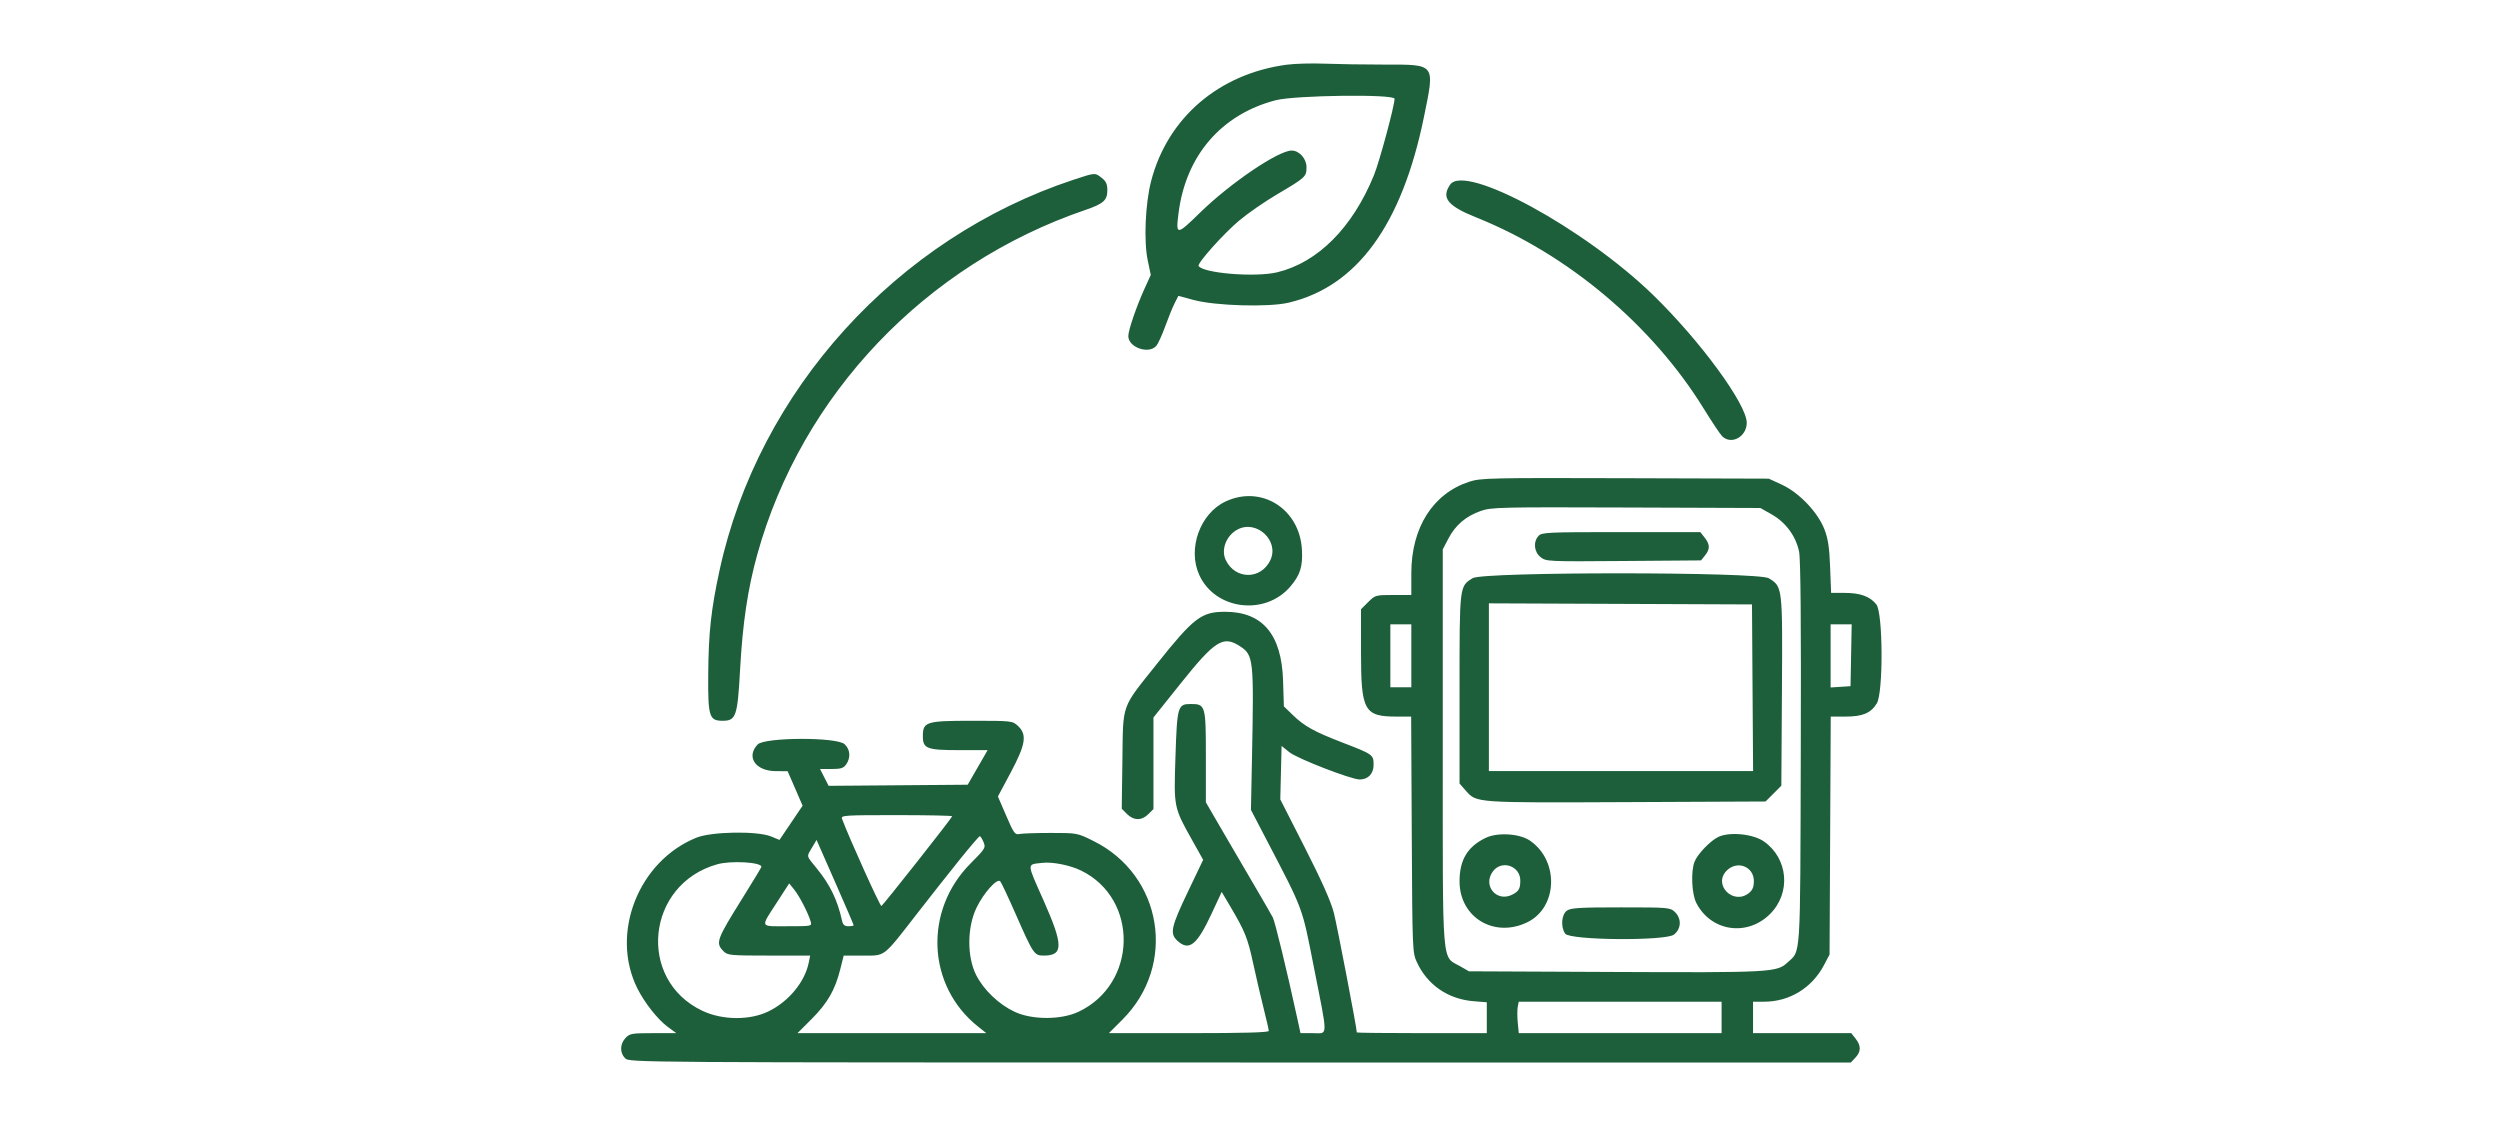
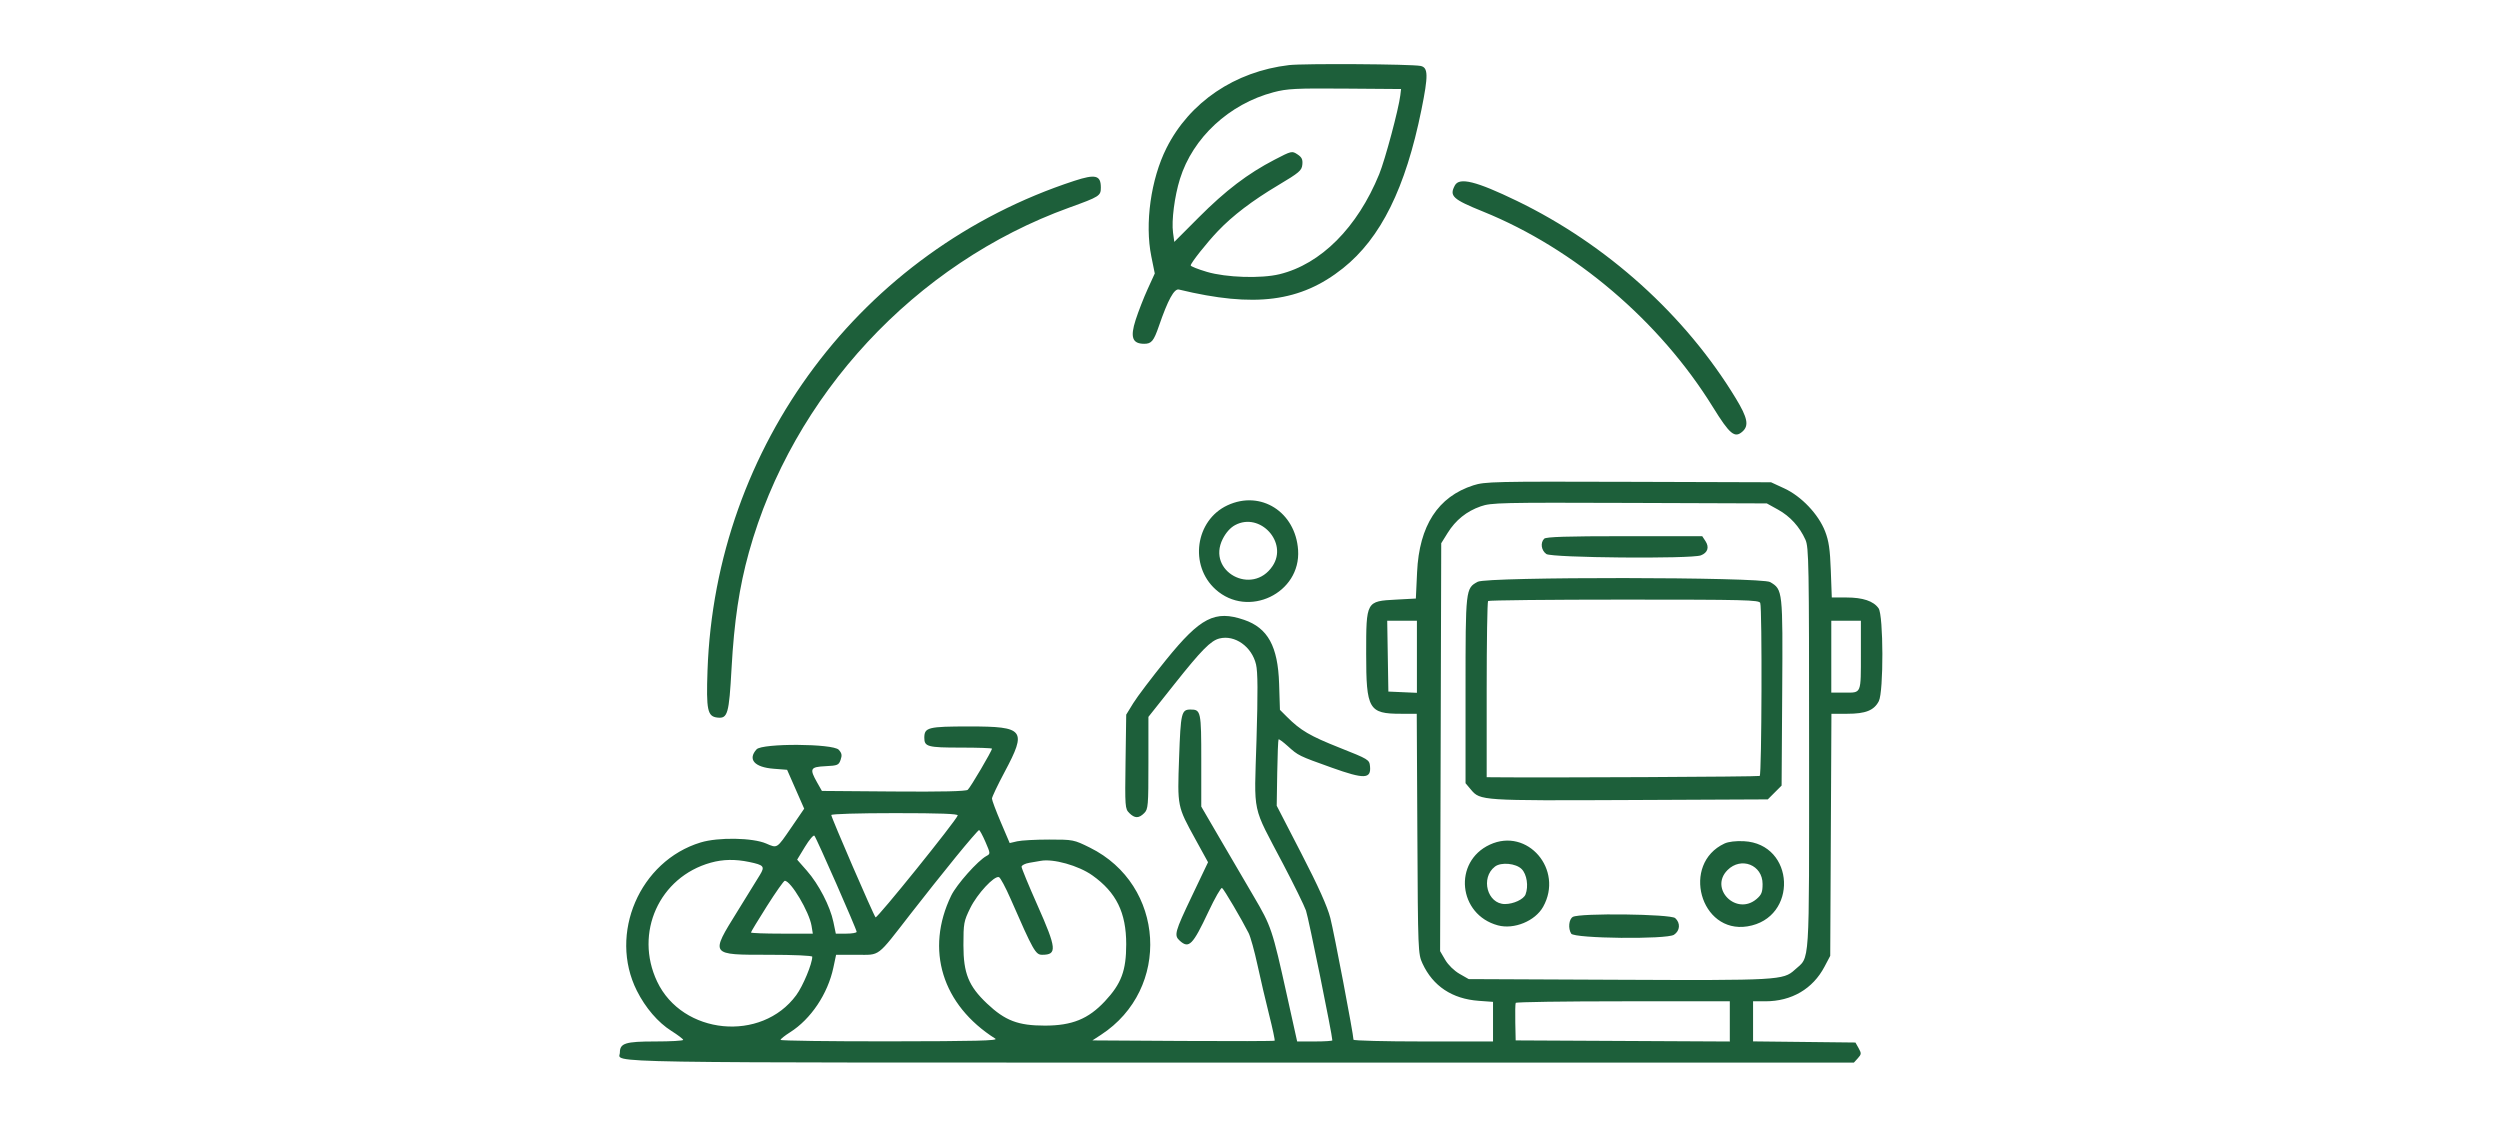
- <svg xmlns="http://www.w3.org/2000/svg" width="1000" height="450" viewBox="42.8 1.2 1192.5 536.6">
-   <path d="M 656.500 32.059 C 624.165 36.421, 599.745 57.380, 591.903 87.500 C 589.105 98.245, 588.331 116.212, 590.270 125.413 L 591.727 132.326 588.729 138.913 C 584.902 147.323, 581 158.725, 581 161.501 C 581 166.850, 590.620 170.287, 594.278 166.245 C 595.151 165.280, 597.076 161.118, 598.556 156.995 C 600.035 152.873, 602.062 147.885, 603.061 145.911 L 604.876 142.323 612.188 144.283 C 622.637 147.084, 647.886 147.806, 657.400 145.577 C 690.046 137.925, 711.476 108.549, 722.017 57 C 727.267 31.327, 727.774 32.002, 703.250 31.995 C 693.487 31.993, 680.550 31.794, 674.500 31.553 C 668.450 31.312, 660.350 31.539, 656.500 32.059 M 651.216 49.019 C 625.338 55.799, 608.462 75.404, 604.976 102.737 C 603.586 113.631, 603.955 113.624, 615.316 102.530 C 629.666 88.517, 652.575 73, 658.913 73 C 662.544 73, 666 76.860, 666 80.918 C 666 85.479, 665.597 85.851, 651.930 93.905 C 646.117 97.331, 638.028 102.927, 633.954 106.341 C 626.472 112.613, 613.767 126.814, 614.531 128.051 C 616.692 131.547, 641.660 133.564, 652 131.078 C 671.385 126.417, 687.956 109.796, 698.168 84.772 C 700.815 78.286, 708 51.634, 708 48.303 C 708 45.995, 660.467 46.595, 651.216 49.019 M 555 86.881 C 470.527 114.751, 404.600 187.480, 386.012 273.306 C 381.950 292.063, 380.765 303.021, 380.624 323.133 C 380.484 343.013, 381.107 345, 387.481 345 C 393.889 345, 394.597 342.923, 395.827 320.500 C 397.041 298.366, 399.483 282.027, 404.022 265.670 C 425.176 189.434, 484.258 127.365, 560.419 101.366 C 569.173 98.378, 571 96.746, 571 91.918 C 571 89.033, 570.380 87.657, 568.365 86.073 C 565.092 83.498, 565.291 83.486, 555 86.881 M 734.557 89.223 C 730.151 95.512, 733.233 99.399, 747 104.916 C 790.643 122.404, 830.876 156.228, 855.500 196.134 C 859.350 202.373, 863.288 208.270, 864.250 209.239 C 868.570 213.587, 876 209.547, 876 202.851 C 876 194.044, 853.798 163.737, 831.371 141.929 C 798.656 110.117, 741.656 79.086, 734.557 89.223 M 743.751 230.931 C 726.342 236.538, 716 252.814, 716 274.605 L 716 285 707.400 285 C 698.953 285, 698.740 285.060, 695.400 288.400 L 692 291.800 692.004 312.650 C 692.009 340.202, 693.567 343, 708.911 343 L 715.922 343 716.211 399.250 C 716.495 454.478, 716.539 455.585, 718.661 460.176 C 723.673 471.021, 733.536 477.792, 745.750 478.772 L 752 479.274 752 486.637 L 752 494 721 494 C 703.950 494, 690 493.849, 690 493.663 C 690 491.608, 680.576 442.516, 679.042 436.580 C 677.648 431.186, 673.250 421.303, 665.248 405.580 L 653.500 382.500 653.807 369.749 L 654.114 356.998 657.849 359.999 C 661.657 363.059, 687.301 373, 691.387 373 C 695.377 373, 698 370.250, 698 366.066 C 698 361.196, 697.789 361.043, 683.487 355.519 C 669.496 350.116, 665.021 347.635, 659.355 342.144 L 655.209 338.127 654.821 325.813 C 654.125 303.754, 645.010 292.978, 627.072 293.010 C 615.840 293.029, 612.203 295.821, 594.565 317.957 C 577.436 339.453, 578.557 336.321, 578.184 363.729 L 577.867 386.958 580.388 389.479 C 583.581 392.672, 587.394 392.697, 590.545 389.545 L 593 387.091 593 365.259 L 593 343.428 605.750 327.475 C 622.435 306.600, 626.259 304.192, 634.333 309.483 C 640.729 313.673, 640.938 315.625, 640 362.500 L 639.500 387.500 646.274 400.500 C 664.943 436.327, 663.676 432.931, 669.632 463.118 C 676.326 497.044, 676.381 494, 669.068 494 L 663.136 494 661.449 486.250 C 656.537 463.701, 650.984 440.831, 649.926 438.801 C 649.266 437.536, 645.689 431.325, 641.976 425 C 638.264 418.675, 631.350 406.842, 626.613 398.704 L 618 383.908 618 362.109 C 618 337.647, 617.815 337, 610.826 337 C 604.579 337, 604.286 337.998, 603.499 362 C 602.694 386.561, 602.606 386.132, 611.719 402.410 L 616.708 411.321 609.354 426.707 C 601.413 443.321, 600.730 446.458, 604.314 449.826 C 609.904 455.077, 613.680 452.136, 620.697 437.068 L 625.555 426.635 629.651 433.568 C 636.684 445.471, 637.957 448.641, 640.567 460.740 C 641.962 467.208, 644.205 476.857, 645.552 482.181 C 646.898 487.506, 648 492.343, 648 492.931 C 648 493.671, 636.259 494, 609.870 494 L 571.741 494 578.220 487.521 C 604.317 461.424, 597.351 418.645, 564.346 402.324 C 556.624 398.506, 556.594 398.500, 544.056 398.500 C 537.150 398.500, 530.427 398.725, 529.116 399 C 526.938 399.457, 526.391 398.707, 522.770 390.305 L 518.807 381.110 524.904 369.681 C 532.075 356.236, 532.799 351.572, 528.354 347.452 C 525.735 345.025, 525.512 345, 506.354 345 C 484.529 345, 483 345.481, 483 352.345 C 483 358.284, 484.860 359, 500.280 359 L 513.902 359 509.148 367.250 L 504.394 375.500 471.224 375.763 L 438.054 376.027 436.007 372.013 L 433.959 368 439.423 368 C 443.935 368, 445.158 367.613, 446.443 365.777 C 448.673 362.595, 448.365 358.691, 445.686 356.174 C 441.993 352.705, 407.455 352.822, 404.174 356.314 C 398.575 362.274, 403.174 368.983, 412.885 369.023 L 418.500 369.046 422.070 377.273 L 425.639 385.500 420.127 393.665 L 414.616 401.830 410.558 400.165 C 404.003 397.475, 382.230 397.837, 375 400.755 C 347.363 411.911, 333.804 446.346, 346.749 472.500 C 350.188 479.449, 356.492 487.454, 361.324 491.007 L 365.394 494 354.371 494 C 344.142 494, 343.192 494.167, 341.174 496.314 C 338.457 499.207, 338.382 503.382, 341 506 C 342.991 507.991, 344.333 508, 634.326 508 L 925.651 508 927.826 505.686 C 930.553 502.782, 930.585 500.013, 927.927 496.635 L 925.855 494 902.427 494 L 879 494 879 486.500 L 879 479 884.318 479 C 896.355 479, 907.086 472.448, 912.805 461.608 L 915.500 456.500 915.782 399.750 L 916.063 343 923.081 343 C 931.272 343, 935.211 341.341, 938.040 336.701 C 941.174 331.563, 941.006 293.548, 937.832 289.514 C 934.824 285.690, 930.172 284, 922.653 284 L 916.241 284 915.771 271.750 C 915.407 262.262, 914.794 258.188, 913.054 253.683 C 909.909 245.543, 901.005 236.199, 892.773 232.397 L 886.500 229.500 818 229.290 C 753.738 229.093, 749.144 229.195, 743.751 230.931 M 627.459 240.367 C 615.203 246.074, 609.148 262.972, 614.871 275.500 C 622.455 292.103, 646.194 295.106, 658.276 280.991 C 663.032 275.434, 664.307 271.325, 663.809 263.159 C 662.632 243.849, 644.456 232.452, 627.459 240.367 M 749.205 244.880 C 742.112 247.349, 737.075 251.616, 733.750 257.972 L 731 263.228 731 357.728 C 731 465.008, 730.356 456.968, 739.368 462.132 L 743.500 464.500 813 464.817 C 886.982 465.155, 890.392 464.974, 895.277 460.444 C 901.905 454.298, 901.472 460.960, 901.771 360.508 C 901.958 297.725, 901.704 267.889, 900.952 264.267 C 899.427 256.921, 894.614 250.371, 887.973 246.604 L 882.500 243.500 818.500 243.268 C 758.543 243.051, 754.166 243.152, 749.205 244.880 M 633 253.817 C 627.692 256.711, 625.139 263.384, 627.465 268.286 C 631.952 277.741, 644.261 277.812, 648.744 268.410 C 653.184 259.100, 642.120 248.846, 633 253.817 M 776.655 256.829 C 774.057 259.699, 774.542 264.495, 777.679 266.962 C 780.309 269.031, 781.029 269.064, 817.268 268.785 L 854.178 268.500 856.089 266.139 C 858.545 263.105, 858.503 260.909, 855.927 257.635 L 853.855 255 816.082 255 C 780.759 255, 778.203 255.119, 776.655 256.829 M 745.299 276.960 C 738.927 280.845, 739 280.230, 739 329.916 L 739 374.930 742.093 378.453 C 747.107 384.164, 746.607 384.129, 818.734 383.801 L 884.967 383.500 888.734 379.734 L 892.500 375.968 892.780 330.948 C 893.091 280.921, 893.110 281.085, 886.526 277.016 C 881.505 273.913, 750.381 273.861, 745.299 276.960 M 753 328.992 L 753 369 816.011 369 L 879.023 369 878.761 329.250 L 878.500 289.500 815.750 289.242 L 753 288.985 753 328.992 M 706 314 L 706 329 711 329 L 716 329 716 314 L 716 299 711 299 L 706 299 706 314 M 916 314.055 L 916 329.110 920.750 328.805 L 925.500 328.500 925.777 313.750 L 926.053 299 921.027 299 L 916 299 916 314.055 M 444.437 391.750 C 447.819 400.843, 462.667 433.705, 463.235 433.354 C 464.257 432.723, 497 391.203, 497 390.539 C 497 390.242, 485.027 390, 470.393 390 C 445.472 390, 443.827 390.111, 444.437 391.750 M 751.500 400.837 C 742.811 405.006, 739 411.337, 739 421.605 C 739 438.817, 755.581 448.799, 771.363 441.088 C 785.913 433.979, 786.569 411.629, 772.509 402.116 C 767.573 398.776, 757.120 398.140, 751.500 400.837 M 862.500 400.372 C 858.669 402.157, 852.432 408.668, 851.060 412.315 C 849.281 417.042, 849.756 427.602, 851.941 431.885 C 858.894 445.513, 876.176 448.091, 887.145 437.135 C 897.191 427.102, 895.788 410.706, 884.187 402.561 C 879.085 398.979, 867.910 397.851, 862.500 400.372 M 500.500 411.311 C 495.550 417.459, 486.607 428.791, 480.627 436.494 C 463.746 458.237, 465.327 457, 454.425 457 L 445.243 457 443.583 463.610 C 441.117 473.426, 437.494 479.713, 429.963 487.244 L 423.207 494 468.241 494 L 513.275 494 509.388 490.918 C 484.987 471.573, 483.296 435.625, 505.726 413.084 C 512.832 405.943, 513.062 405.564, 511.931 402.834 C 511.286 401.275, 510.474 400.030, 510.129 400.067 C 509.783 400.104, 505.450 405.164, 500.500 411.311 M 430.149 405.473 C 427.455 410.038, 427.232 409.086, 432.508 415.562 C 438.753 423.230, 442.276 430.526, 444.429 440.250 C 444.894 442.347, 445.627 443, 447.519 443 C 448.884 443, 450 442.790, 450 442.534 C 450 442.278, 446.017 433.015, 441.149 421.950 L 432.297 401.831 430.149 405.473 M 385 413.431 C 351.063 422.874, 346.396 468.447, 377.841 483.345 C 387.391 487.870, 400.516 487.965, 409.457 483.575 C 419.100 478.840, 426.747 469.516, 428.605 460.226 L 429.250 457 409.625 457 C 391.333 457, 389.864 456.864, 388 455 C 383.977 450.977, 384.457 449.631, 397.143 429.317 C 402.014 421.517, 406 414.916, 406 414.650 C 406 412.449, 391.545 411.610, 385 413.431 M 540 412.768 C 532.453 413.649, 532.410 412.312, 540.579 430.712 C 550.061 452.067, 550.082 457, 540.694 457 C 536.124 457, 535.731 456.420, 527.316 437.288 C 523.738 429.155, 520.405 422.073, 519.908 421.552 C 518.421 419.993, 512.168 426.922, 508.691 433.979 C 504.095 443.311, 503.978 457.494, 508.426 466.278 C 512.035 473.405, 519.229 480.280, 526.782 483.820 C 535.083 487.711, 548.898 487.720, 557.175 483.840 C 585.364 470.625, 586.164 429.991, 558.502 416.457 C 553.231 413.878, 544.833 412.204, 540 412.768 M 755.073 416.635 C 749.710 423.452, 756.657 431.881, 764.316 427.850 C 767.284 426.288, 767.967 425.060, 767.985 421.250 C 768.017 414.328, 759.329 411.223, 755.073 416.635 M 866.455 416.455 C 859.699 423.210, 869.625 433.173, 877.089 427.129 C 878.762 425.775, 879.400 424.220, 879.400 421.500 C 879.400 414.519, 871.478 411.431, 866.455 416.455 M 413.550 431.378 C 405.378 444.046, 404.936 443, 418.460 443 C 430.092 443, 430.132 442.992, 429.487 440.750 C 428.350 436.796, 424.123 428.597, 421.641 425.531 L 419.238 422.561 413.550 431.378 M 790.223 435.557 C 787.598 437.395, 787.154 443.460, 789.418 446.559 C 791.735 449.731, 837.335 450.098, 841.303 446.977 C 844.810 444.218, 844.985 439.274, 841.686 436.174 C 839.445 434.069, 838.622 434, 815.908 434 C 796.291 434, 792.081 434.255, 790.223 435.557 M 766.761 481.472 C 766.501 482.831, 766.506 486.206, 766.771 488.972 L 767.254 494 815.627 494 L 864 494 864 486.500 L 864 479 815.617 479 L 767.233 479 766.761 481.472" stroke="none" fill="#1D5F3A" fill-rule="evenodd" />
+ <svg xmlns="http://www.w3.org/2000/svg" width="1000" height="450" viewBox="47.8 3.4 1182.5 532.1">
+   <path d="M 657.500 34.181 C 631.892 37.189, 610.456 51.704, 599.540 73.428 C 592.166 88.101, 589.224 109.127, 592.371 124.658 L 594.007 132.735 590.639 140.125 C 588.787 144.189, 586.227 150.759, 584.950 154.723 C 582.304 162.940, 583.412 166, 589.033 166 C 592.447 166, 593.524 164.698, 595.959 157.620 C 600.231 145.202, 603.192 139.796, 605.424 140.337 C 641.303 149.033, 663.015 146.215, 683.038 130.263 C 700.933 116.005, 712.638 92.348, 720.143 55.269 C 723.430 39.029, 723.357 35.314, 719.735 34.574 C 715.413 33.690, 664.418 33.368, 657.500 34.181 M 650.216 47.010 C 629.243 52.529, 612 68.486, 605.923 88 C 603.354 96.250, 601.869 107.765, 602.645 113.424 L 603.246 117.808 614.873 106.154 C 627.534 93.463, 637.986 85.514, 650.677 78.922 C 658.705 74.752, 658.902 74.706, 661.486 76.399 C 663.556 77.755, 664.052 78.788, 663.809 81.242 C 663.531 84.052, 662.394 85.021, 652.352 91.013 C 640.072 98.341, 630.933 105.294, 623.886 112.670 C 618.619 118.185, 611 127.806, 611 128.944 C 611 129.365, 614.448 130.732, 618.663 131.983 C 627.751 134.682, 644.273 135.216, 653 133.093 C 672.591 128.329, 689.879 110.985, 700.168 85.772 C 702.966 78.915, 709.393 54.893, 710.152 48.452 L 710.500 45.500 684 45.297 C 660.664 45.118, 656.630 45.323, 650.216 47.010 M 556 88.907 C 455.328 121.809, 386.129 214.210, 382.449 320.648 C 381.807 339.244, 382.435 342.252, 387.075 342.797 C 391.998 343.376, 392.631 341.192, 393.824 319.500 C 395.042 297.361, 397.485 281.021, 402.022 264.670 C 422.624 190.425, 480.671 127.938, 553.500 101.605 C 567.930 96.387, 568.500 96.025, 568.500 92.084 C 568.500 86.282, 565.987 85.643, 556 88.907 M 735.950 91.093 C 733.255 96.130, 734.860 97.615, 749.336 103.481 C 792.591 121.008, 832.866 155.274, 858 195.933 C 866.012 208.893, 868.344 210.809, 872.040 207.464 C 875.132 204.666, 874.384 200.963, 868.899 191.915 C 845.010 152.509, 807.873 119.002, 765.228 98.378 C 746.015 89.086, 738.081 87.112, 735.950 91.093 M 744.696 232.948 C 727.962 238.336, 719.108 251.993, 718.082 274 L 717.500 286.500 708.160 287 C 693.957 287.760, 694 287.683, 694 312.605 C 694 338.921, 695.202 341, 710.411 341 L 717.922 341 718.211 397.750 C 718.494 453.295, 718.545 454.598, 720.637 459.122 C 725.590 469.833, 734.682 475.865, 747.250 476.778 L 754 477.269 754 486.634 L 754 496 721 496 C 702.850 496, 688 495.624, 688 495.163 C 688 492.741, 678.792 444.352, 677.044 437.590 C 675.627 432.107, 671.423 422.749, 663.342 407.090 L 651.684 384.500 651.929 369 C 652.064 360.475, 652.348 353.324, 652.561 353.110 C 652.773 352.895, 654.719 354.320, 656.885 356.277 C 661.926 360.831, 662.029 360.882, 677.800 366.520 C 693.138 372.004, 696.411 371.875, 695.813 365.814 C 695.508 362.725, 695.131 362.496, 681.389 357.046 C 667.409 351.501, 662.956 348.889, 656.531 342.464 L 653.210 339.143 652.821 326.821 C 652.262 309.103, 647.492 300.400, 636.235 296.564 C 622.487 291.880, 615.631 295.400, 599.350 315.500 C 592.668 323.750, 585.693 332.956, 583.850 335.957 L 580.500 341.415 580.182 363.639 C 579.876 384.995, 579.945 385.945, 581.932 387.932 C 584.529 390.529, 586.452 390.548, 589 388 C 590.877 386.123, 591 384.667, 591 364.235 L 591 342.471 603.296 326.985 C 616.084 310.881, 620.482 306.419, 624.584 305.390 C 631.891 303.556, 639.907 309.235, 641.905 317.663 C 642.746 321.210, 642.804 330.769, 642.122 353.500 C 641.038 389.605, 639.720 383.487, 654.750 412.125 C 659.838 421.819, 664.687 431.696, 665.526 434.074 C 666.700 437.401, 678 493.028, 678 495.479 C 678 495.766, 674.255 496, 669.677 496 L 661.354 496 656.535 474.250 C 649.586 442.889, 649.128 441.526, 640.770 427.311 C 636.628 420.265, 629.360 407.842, 624.619 399.704 L 616 384.908 616 363.154 C 616 339.826, 615.826 339, 610.922 339 C 606.620 339, 606.272 340.462, 605.517 361.681 C 604.686 385.060, 604.607 384.663, 613.234 400.363 L 619.203 411.227 611.602 427.174 C 603.438 444.301, 603.027 445.809, 605.829 448.345 C 610.150 452.256, 611.963 450.426, 619.372 434.671 C 622.432 428.165, 625.337 423.090, 625.828 423.393 C 626.693 423.928, 635.102 438.200, 638.396 444.722 C 639.290 446.494, 641.166 453.244, 642.564 459.722 C 643.962 466.200, 646.453 476.842, 648.098 483.371 C 649.744 489.900, 650.915 495.418, 650.701 495.632 C 650.487 495.846, 631.004 495.904, 607.406 495.761 L 564.500 495.500 568.548 492.865 C 601.854 471.184, 598.937 421.924, 563.304 404.304 C 555.737 400.562, 555.424 400.500, 544.056 400.500 C 537.700 400.500, 530.899 400.871, 528.942 401.325 L 525.384 402.151 521.190 392.325 C 518.884 386.921, 516.997 381.881, 516.998 381.124 C 516.999 380.367, 519.700 374.687, 523 368.500 C 533.597 348.633, 532.335 347, 506.383 347 C 486.735 347, 485 347.436, 485 352.371 C 485 356.576, 486.575 357, 502.200 357 C 510.340 357, 517 357.229, 517 357.508 C 517 358.573, 506.775 375.942, 505.550 376.959 C 504.679 377.682, 493.324 377.942, 470.413 377.763 L 436.563 377.500 434.298 373.500 C 430.606 366.980, 431.034 366.142, 438.230 365.798 C 443.994 365.522, 444.531 365.296, 445.412 362.780 C 446.166 360.628, 445.981 359.637, 444.527 358.030 C 441.846 355.067, 408.311 354.894, 405.655 357.829 C 401.362 362.572, 404.624 366.291, 413.699 367 L 420.098 367.500 424.140 376.698 L 428.181 385.896 421.981 394.948 C 415.172 404.890, 415.501 404.682, 410.218 402.381 C 403.843 399.605, 387.552 399.334, 379.218 401.865 C 350.378 410.625, 335.543 445.095, 349.033 472 C 353.082 480.074, 359.058 487.033, 365.352 491 C 368.405 492.925, 370.926 494.837, 370.952 495.250 C 370.978 495.663, 364.995 496, 357.655 496 C 343.616 496, 341 496.826, 341 501.257 C 341 506.325, 320.915 506, 634.416 506 L 924.690 506 926.562 503.932 C 928.272 502.042, 928.304 501.632, 926.929 499.182 L 925.425 496.500 901.212 496.232 L 877 495.964 877 486.482 L 877 477 882.818 477 C 895.243 477, 905.247 471.144, 910.797 460.623 L 913.500 455.500 913.781 398.250 L 914.063 341 921.581 341 C 930.241 341, 934.222 339.406, 936.483 335.033 C 938.787 330.577, 938.693 294.435, 936.369 291.117 C 933.968 287.689, 928.946 286, 921.150 286 L 914.236 286 913.773 273.250 C 913.409 263.227, 912.831 259.263, 911.070 254.715 C 907.945 246.644, 899.865 238.133, 891.782 234.401 L 885.500 231.500 818 231.290 C 754.487 231.092, 750.157 231.190, 744.696 232.948 M 628.383 242.402 C 613.198 249.473, 610.185 270.835, 622.773 282.183 C 638.106 296.007, 663.183 284.024, 661.798 263.536 C 660.577 245.494, 644.110 235.079, 628.383 242.402 M 748.205 242.880 C 741.491 245.217, 736.317 249.381, 732.500 255.519 L 729.500 260.342 729.235 356.808 L 728.970 453.274 731.387 457.398 C 732.800 459.809, 735.609 462.555, 738.152 464.011 L 742.500 466.500 813 466.817 C 888.988 467.159, 891.335 467.027, 896.705 462.122 C 904.016 455.444, 903.500 463.395, 903.500 357.500 C 903.500 269.460, 903.373 262.219, 901.764 258.662 C 898.973 252.489, 894.530 247.610, 888.824 244.449 L 883.500 241.500 818.500 241.268 C 757.574 241.051, 753.168 241.152, 748.205 242.880 M 632 251.760 C 629.753 252.965, 627.655 255.316, 626.140 258.326 C 618.414 273.679, 640.173 285.461, 649.737 271.102 C 657.149 259.974, 643.809 245.427, 632 251.760 M 778.200 258.200 C 776.291 260.109, 776.805 263.750, 779.223 265.443 C 781.786 267.239, 847.738 267.811, 852.299 266.077 C 855.537 264.845, 856.390 262.244, 854.500 259.359 L 852.954 257 816.177 257 C 788.906 257, 779.090 257.310, 778.200 258.200 M 746.763 278.565 C 741.021 281.680, 741 281.871, 741 329.874 L 741 373.847 743.574 376.905 C 747.937 382.091, 748.465 382.125, 818.731 381.801 L 883.962 381.500 887.231 378.232 L 890.500 374.963 890.780 330.947 C 891.088 282.557, 891.053 282.235, 885.080 278.706 C 880.968 276.278, 751.222 276.146, 746.763 278.565 M 751.667 287.667 C 751.300 288.033, 751 306.933, 751 329.667 L 751 371 754.250 371.034 C 779.097 371.298, 879.518 370.798, 880.149 370.408 C 881.106 369.817, 881.340 291.050, 880.393 288.582 C 879.848 287.162, 873.247 287, 816.060 287 C 781.010 287, 752.033 287.300, 751.667 287.667 M 704.226 313.750 L 704.500 330.500 711.250 330.796 L 718 331.091 718 314.046 L 718 297 710.976 297 L 703.952 297 704.226 313.750 M 914 314 L 914 331 920.393 331 C 928.337 331, 928 331.824, 928 312.418 L 928 297 921 297 L 914 297 914 314 M 441 388.897 C 441 390.087, 460.985 436.273, 461.940 437.291 C 462.608 438.003, 499.927 391.720, 500.802 389.094 C 501.061 388.318, 492.418 388, 471.083 388 C 453.985 388, 441 388.387, 441 388.897 M 499.891 408.750 C 494.177 415.762, 484.607 427.800, 478.625 435.500 C 462.198 456.644, 464.363 455, 452.950 455 L 443.273 455 441.986 461.064 C 439.348 473.496, 431.346 485.439, 421.478 491.673 C 419.017 493.228, 417.003 494.837, 417.002 495.250 C 417.001 495.663, 440.288 495.974, 468.750 495.941 C 509.193 495.895, 520.088 495.622, 518.617 494.691 C 493.396 478.740, 485.326 452.591, 497.726 427 C 500.276 421.738, 510.379 410.390, 514.424 408.246 C 516.299 407.252, 516.286 407.086, 513.924 401.630 C 512.591 398.552, 511.226 396.026, 510.891 396.017 C 510.556 396.008, 505.606 401.738, 499.891 408.750 M 428.546 403.924 L 424.851 410.007 429.464 415.253 C 435.065 421.623, 440.450 432.036, 441.997 439.487 L 443.142 445 448.071 445 C 450.782 445, 453 444.617, 453 444.150 C 453 442.994, 433.976 399.713, 433.010 398.671 C 432.587 398.214, 430.578 400.579, 428.546 403.924 M 752.500 402.896 C 735.006 410.995, 737.499 436.018, 756.305 441.082 C 763.947 443.140, 773.928 439.044, 777.703 432.299 C 787.530 414.741, 770.310 394.650, 752.500 402.896 M 863.500 402.367 C 842.879 411.971, 852.026 445.130, 874.313 441.566 C 898.410 437.713, 896.942 402.484, 872.633 401.275 C 868.864 401.087, 865.344 401.508, 863.500 402.367 M 384 411.431 C 359.645 418.208, 347.722 444.625, 358.620 467.663 C 370.547 492.873, 407.960 496.533, 424.427 474.100 C 427.619 469.750, 432 459.230, 432 455.911 C 432 455.393, 423.192 455, 411.571 455 C 383.427 455, 383.665 455.329, 396.626 434.417 C 401.370 426.763, 406.156 419.009, 407.262 417.186 C 409.676 413.208, 409.132 412.554, 402.201 411.107 C 395.557 409.719, 389.783 409.822, 384 411.431 M 540 410.577 C 539.175 410.737, 536.813 411.142, 534.750 411.479 C 532.688 411.815, 531 412.664, 531 413.366 C 531 414.067, 534.375 422.243, 538.500 431.533 C 547.637 452.113, 547.912 455, 540.735 455 C 537.621 455, 536.561 453.121, 525.835 428.581 C 523.451 423.125, 520.960 418.483, 520.300 418.264 C 518.057 417.521, 510.059 426.135, 506.750 432.856 C 503.679 439.094, 503.500 440.066, 503.500 450.479 C 503.500 463.784, 505.942 469.818, 514.667 478.070 C 523.227 486.166, 529.350 488.500, 542.021 488.500 C 554.881 488.500, 562.560 485.385, 570.425 476.977 C 578.201 468.664, 580.500 462.508, 580.500 450 C 580.500 435.027, 575.810 425.491, 564.486 417.440 C 557.956 412.797, 545.944 409.431, 540 410.577 M 754.913 413.282 C 747.967 418.615, 751.270 431, 759.639 431 C 763.693 431, 768.495 428.759, 769.379 426.455 C 770.868 422.575, 770.003 416.912, 767.545 414.455 C 764.807 411.716, 757.800 411.066, 754.913 413.282 M 864.923 414.923 C 856.090 423.757, 869.194 436.758, 878.694 428.587 C 881.024 426.583, 881.500 425.380, 881.500 421.500 C 881.500 412.502, 871.365 408.481, 864.923 414.923 M 410.572 431.951 C 406.407 438.525, 403 444.150, 403 444.451 C 403 444.753, 409.584 445, 417.631 445 L 432.262 445 431.667 441.333 C 430.587 434.679, 421.871 420, 418.999 420 C 418.528 420, 414.736 425.378, 410.572 431.951 M 791.750 437.080 C 789.856 438.183, 789.430 442.549, 790.977 445 C 792.442 447.321, 836.133 447.798, 839.593 445.531 C 842.474 443.643, 842.743 439.982, 840.171 437.655 C 838.012 435.701, 794.995 435.190, 791.750 437.080 M 764.734 477.750 C 764.523 478.163, 764.432 482.325, 764.532 487 L 764.713 495.500 815.357 495.759 L 866 496.018 866 486.509 L 866 477 815.559 477 C 787.816 477, 764.945 477.337, 764.734 477.750" stroke="none" fill="#1D5F3A" fill-rule="evenodd" />
</svg>
